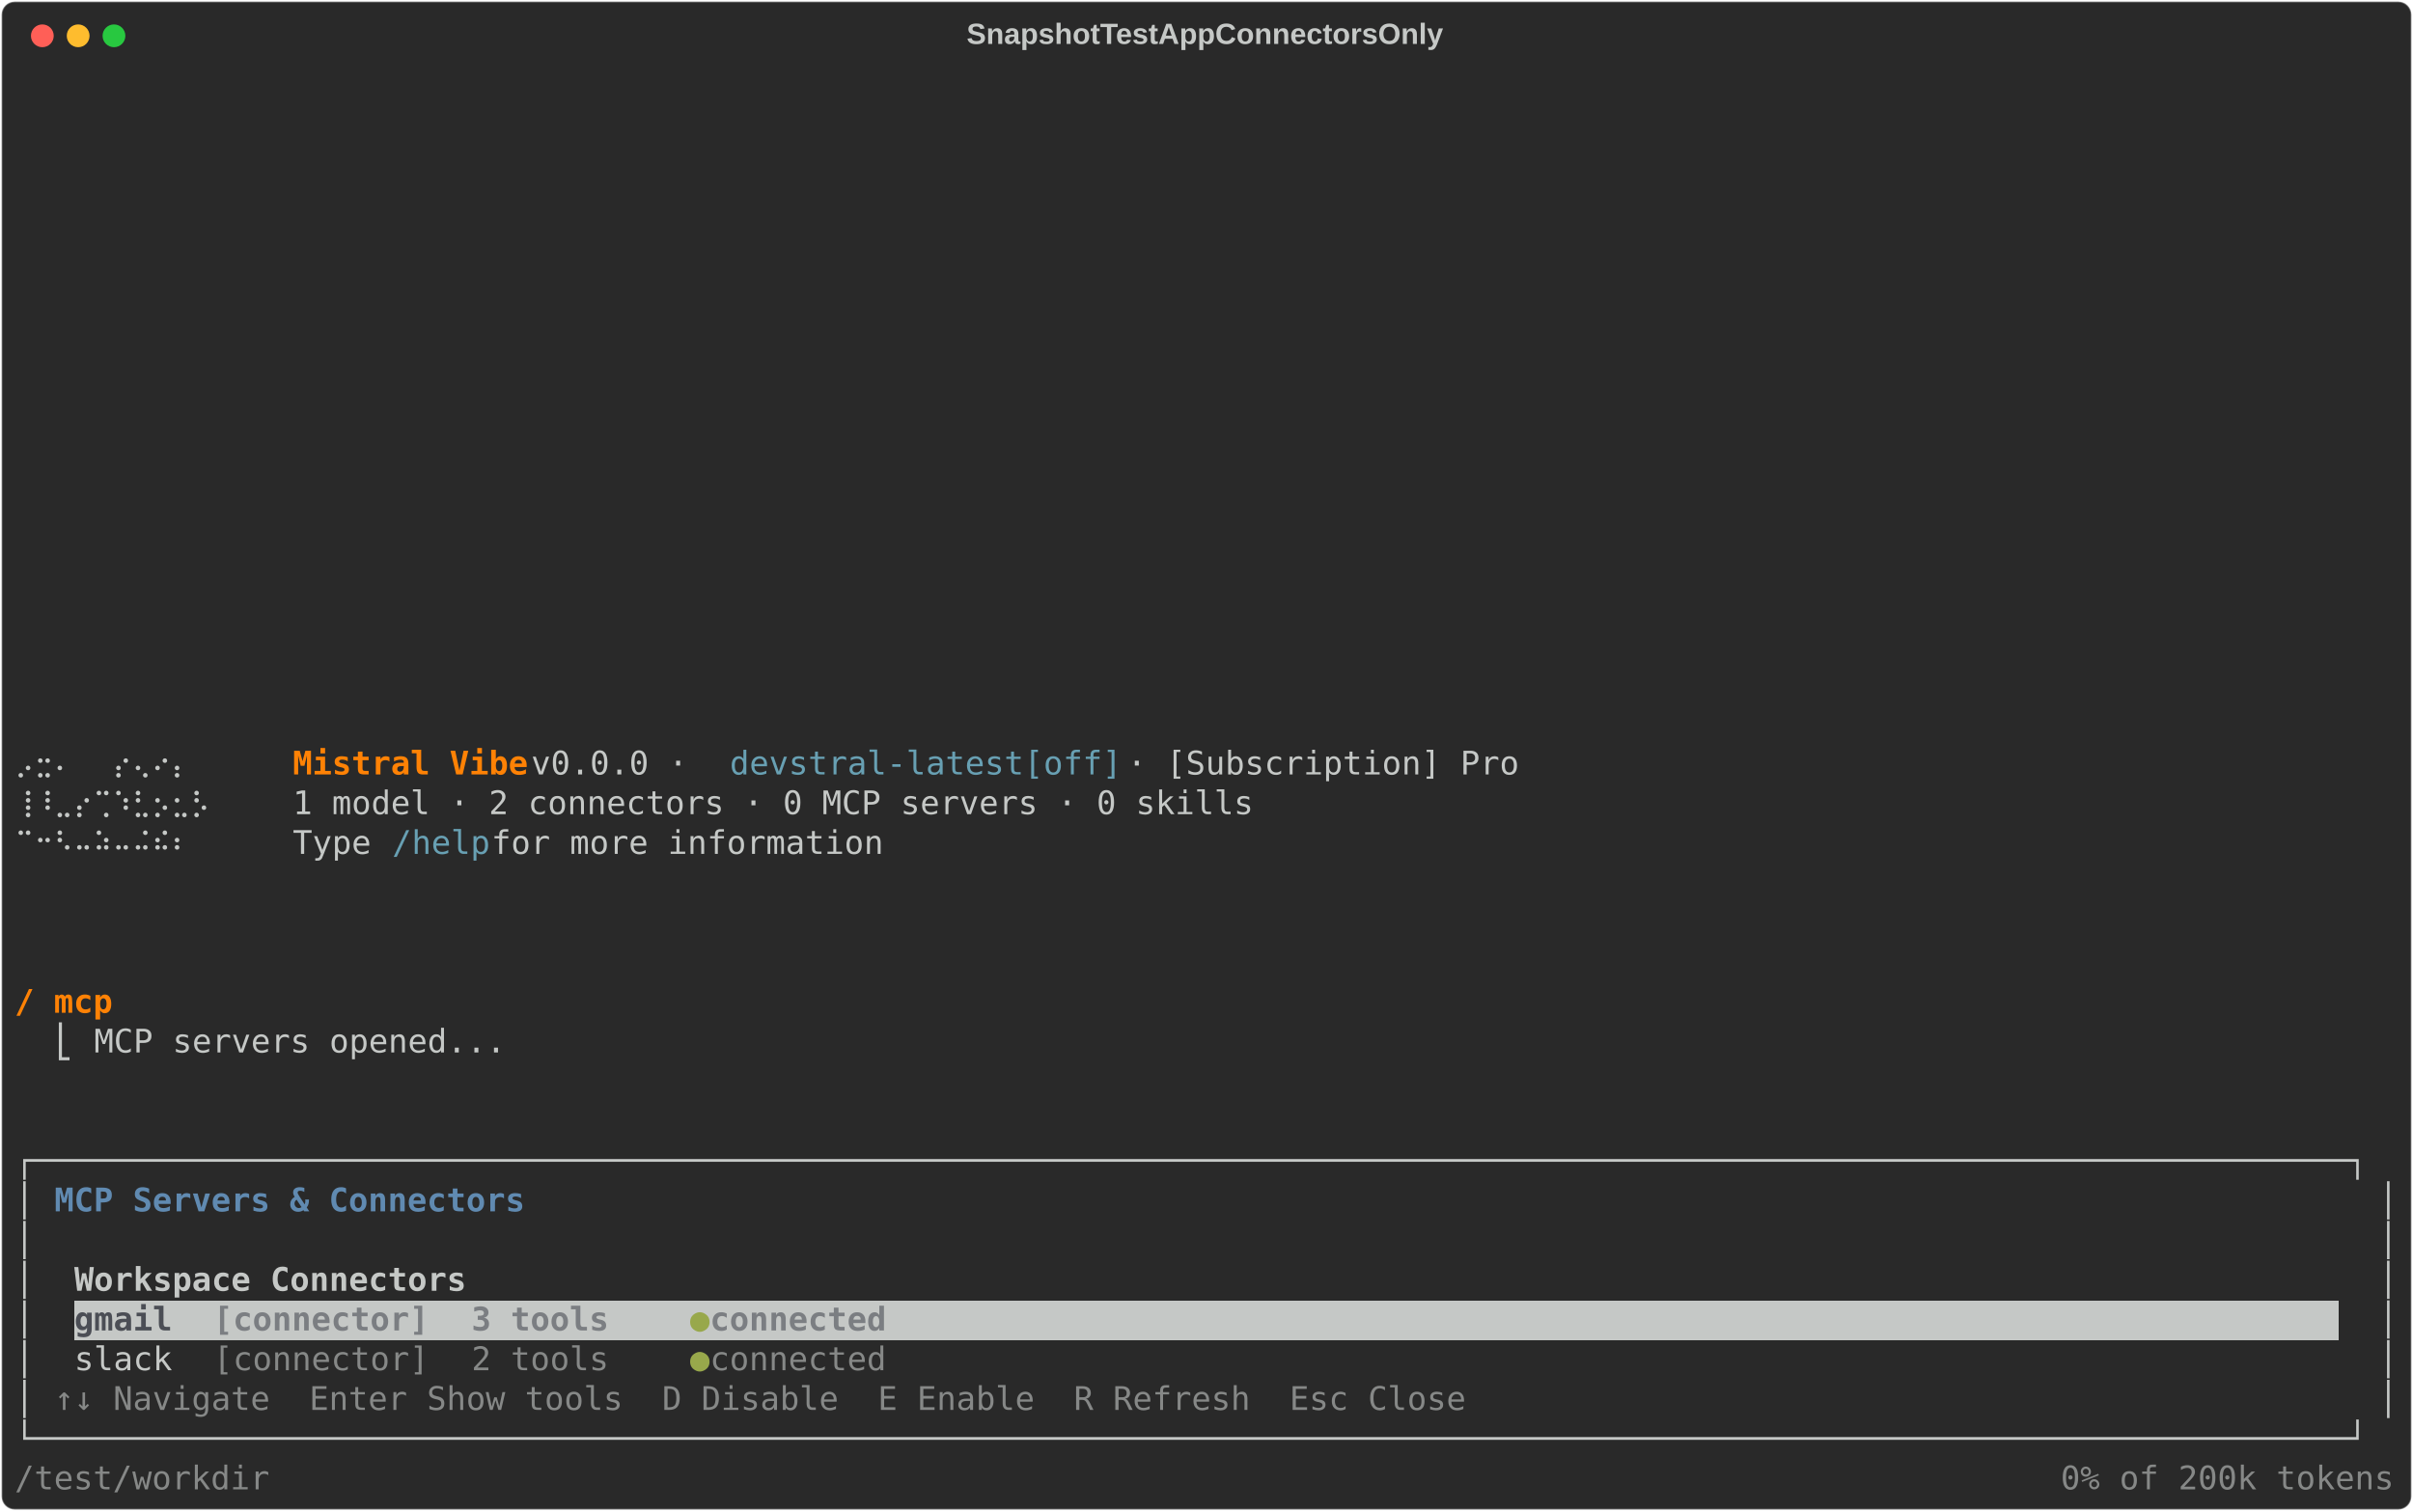
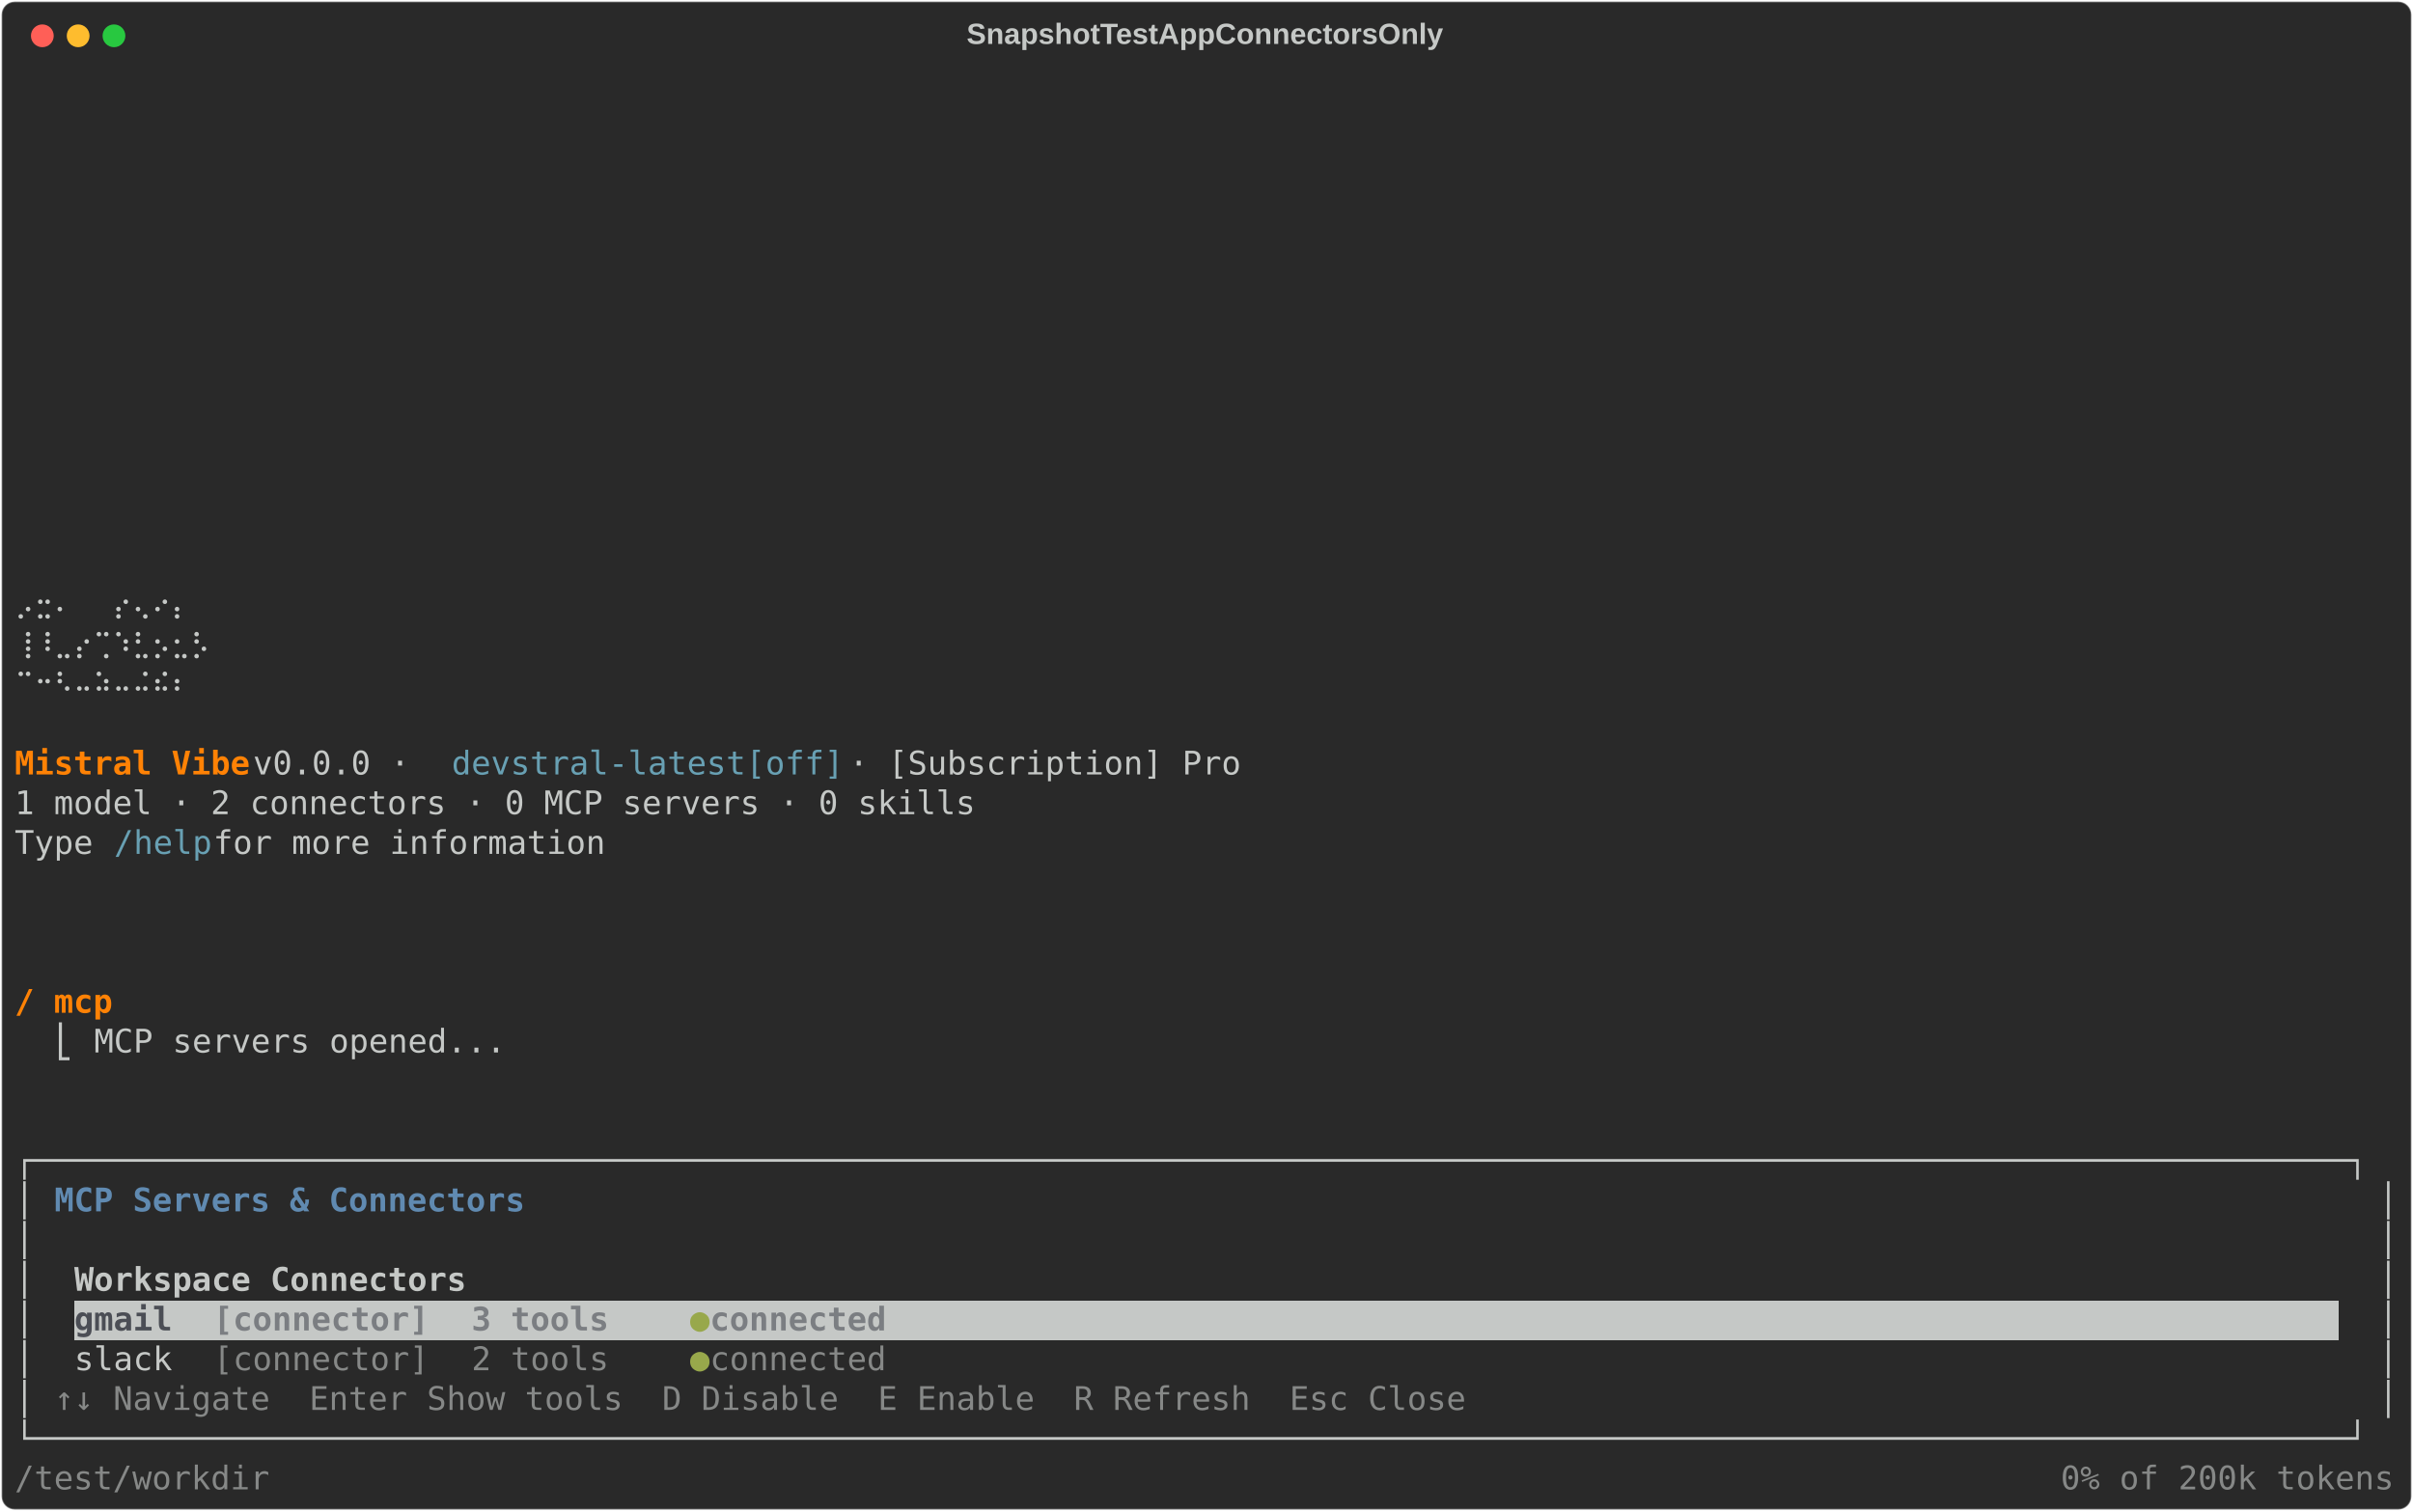
<svg xmlns="http://www.w3.org/2000/svg" class="rich-terminal" viewBox="0 0 1482 928.4">
  <style>

    @font-face {
        font-family: "Fira Code";
        src: local("FiraCode-Regular"),
                url("https://cdnjs.cloudflare.com/ajax/libs/firacode/6.2.0/woff2/FiraCode-Regular.woff2") format("woff2"),
                url("https://cdnjs.cloudflare.com/ajax/libs/firacode/6.2.0/woff/FiraCode-Regular.woff") format("woff");
        font-style: normal;
        font-weight: 400;
    }
    @font-face {
        font-family: "Fira Code";
        src: local("FiraCode-Bold"),
                url("https://cdnjs.cloudflare.com/ajax/libs/firacode/6.2.0/woff2/FiraCode-Bold.woff2") format("woff2"),
                url("https://cdnjs.cloudflare.com/ajax/libs/firacode/6.2.0/woff/FiraCode-Bold.woff") format("woff");
        font-style: bold;
        font-weight: 700;
    }

    .terminal-matrix {
        font-family: Fira Code, monospace;
        font-size: 20px;
        line-height: 24.4px;
        font-variant-east-asian: full-width;
    }

    .terminal-title {
        font-size: 18px;
        font-weight: bold;
        font-family: arial;
    }

    .terminal-r1 { fill: #c5c8c6 }
.terminal-r2 { fill: #ff8205;font-weight: bold }
.terminal-r3 { fill: #68a0b3 }
.terminal-r4 { fill: #608ab1;font-weight: bold }
.terminal-r5 { fill: #c5c8c6;font-weight: bold }
.terminal-r6 { fill: #4b4e55;font-weight: bold }
.terminal-r7 { fill: #7b7e82;font-weight: bold }
.terminal-r8 { fill: #98a84b;font-weight: bold }
.terminal-r9 { fill: #868887 }
.terminal-r10 { fill: #98a84b }
    </style>
  <defs>
    <clipPath id="terminal-clip-terminal">
      <rect x="0" y="0" width="1463.0" height="877.4" />
    </clipPath>
    <clipPath id="terminal-line-0">
      <rect x="0" y="1.5" width="1464" height="24.65" />
    </clipPath>
    <clipPath id="terminal-line-1">
      <rect x="0" y="25.9" width="1464" height="24.65" />
    </clipPath>
    <clipPath id="terminal-line-2">
      <rect x="0" y="50.3" width="1464" height="24.65" />
    </clipPath>
    <clipPath id="terminal-line-3">
      <rect x="0" y="74.7" width="1464" height="24.65" />
    </clipPath>
    <clipPath id="terminal-line-4">
      <rect x="0" y="99.1" width="1464" height="24.65" />
    </clipPath>
    <clipPath id="terminal-line-5">
      <rect x="0" y="123.5" width="1464" height="24.65" />
    </clipPath>
    <clipPath id="terminal-line-6">
      <rect x="0" y="147.9" width="1464" height="24.65" />
    </clipPath>
    <clipPath id="terminal-line-7">
      <rect x="0" y="172.3" width="1464" height="24.65" />
    </clipPath>
    <clipPath id="terminal-line-8">
      <rect x="0" y="196.7" width="1464" height="24.65" />
    </clipPath>
    <clipPath id="terminal-line-9">
      <rect x="0" y="221.1" width="1464" height="24.65" />
    </clipPath>
    <clipPath id="terminal-line-10">
      <rect x="0" y="245.5" width="1464" height="24.65" />
    </clipPath>
    <clipPath id="terminal-line-11">
      <rect x="0" y="269.9" width="1464" height="24.65" />
    </clipPath>
    <clipPath id="terminal-line-12">
      <rect x="0" y="294.3" width="1464" height="24.65" />
    </clipPath>
    <clipPath id="terminal-line-13">
      <rect x="0" y="318.7" width="1464" height="24.65" />
    </clipPath>
    <clipPath id="terminal-line-14">
      <rect x="0" y="343.1" width="1464" height="24.65" />
    </clipPath>
    <clipPath id="terminal-line-15">
      <rect x="0" y="367.5" width="1464" height="24.65" />
    </clipPath>
    <clipPath id="terminal-line-16">
      <rect x="0" y="391.9" width="1464" height="24.65" />
    </clipPath>
    <clipPath id="terminal-line-17">
      <rect x="0" y="416.3" width="1464" height="24.65" />
    </clipPath>
    <clipPath id="terminal-line-18">
      <rect x="0" y="440.7" width="1464" height="24.65" />
    </clipPath>
    <clipPath id="terminal-line-19">
      <rect x="0" y="465.1" width="1464" height="24.65" />
    </clipPath>
    <clipPath id="terminal-line-20">
      <rect x="0" y="489.5" width="1464" height="24.65" />
    </clipPath>
    <clipPath id="terminal-line-21">
      <rect x="0" y="513.9" width="1464" height="24.65" />
    </clipPath>
    <clipPath id="terminal-line-22">
      <rect x="0" y="538.3" width="1464" height="24.65" />
    </clipPath>
    <clipPath id="terminal-line-23">
      <rect x="0" y="562.7" width="1464" height="24.65" />
    </clipPath>
    <clipPath id="terminal-line-24">
      <rect x="0" y="587.1" width="1464" height="24.65" />
    </clipPath>
    <clipPath id="terminal-line-25">
      <rect x="0" y="611.5" width="1464" height="24.65" />
    </clipPath>
    <clipPath id="terminal-line-26">
      <rect x="0" y="635.9" width="1464" height="24.65" />
    </clipPath>
    <clipPath id="terminal-line-27">
      <rect x="0" y="660.3" width="1464" height="24.65" />
    </clipPath>
    <clipPath id="terminal-line-28">
      <rect x="0" y="684.7" width="1464" height="24.65" />
    </clipPath>
    <clipPath id="terminal-line-29">
      <rect x="0" y="709.1" width="1464" height="24.65" />
    </clipPath>
    <clipPath id="terminal-line-30">
      <rect x="0" y="733.5" width="1464" height="24.65" />
    </clipPath>
    <clipPath id="terminal-line-31">
      <rect x="0" y="757.9" width="1464" height="24.65" />
    </clipPath>
    <clipPath id="terminal-line-32">
      <rect x="0" y="782.3" width="1464" height="24.65" />
    </clipPath>
    <clipPath id="terminal-line-33">
      <rect x="0" y="806.7" width="1464" height="24.65" />
    </clipPath>
    <clipPath id="terminal-line-34">
      <rect x="0" y="831.1" width="1464" height="24.65" />
    </clipPath>
  </defs>
  <rect fill="#292929" stroke="rgba(255,255,255,0.35)" stroke-width="1" x="1" y="1" width="1480" height="926.4" rx="8" />
  <text class="terminal-title" fill="#c5c8c6" text-anchor="middle" x="740" y="27">SnapshotTestAppConnectorsOnly</text>
  <g transform="translate(26,22)">
    <circle cx="0" cy="0" r="7" fill="#ff5f57" />
    <circle cx="22" cy="0" r="7" fill="#febc2e" />
    <circle cx="44" cy="0" r="7" fill="#28c840" />
  </g>
  <g transform="translate(9, 41)" clip-path="url(#terminal-clip-terminal)">
    <rect fill="#c5c8c6" x="36.6" y="757.9" width="85.4" height="24.65" shape-rendering="crispEdges" />
    <rect fill="#c5c8c6" x="122" y="757.9" width="158.6" height="24.65" shape-rendering="crispEdges" />
    <rect fill="#c5c8c6" x="280.6" y="757.9" width="109.8" height="24.65" shape-rendering="crispEdges" />
    <rect fill="#c5c8c6" x="390.4" y="757.9" width="24.4" height="24.65" shape-rendering="crispEdges" />
    <rect fill="#c5c8c6" x="414.8" y="757.9" width="12.2" height="24.65" shape-rendering="crispEdges" />
    <rect fill="#c5c8c6" x="427" y="757.9" width="122" height="24.65" shape-rendering="crispEdges" />
    <rect fill="#c5c8c6" x="549" y="757.9" width="878.4" height="24.65" shape-rendering="crispEdges" />
    <g class="terminal-matrix">
      <text class="terminal-r1" x="1464" y="20" textLength="12.2" clip-path="url(#terminal-line-0)">
</text>
      <text class="terminal-r1" x="1464" y="44.4" textLength="12.2" clip-path="url(#terminal-line-1)">
</text>
      <text class="terminal-r1" x="1464" y="68.8" textLength="12.2" clip-path="url(#terminal-line-2)">
</text>
      <text class="terminal-r1" x="1464" y="93.2" textLength="12.2" clip-path="url(#terminal-line-3)">
</text>
      <text class="terminal-r1" x="1464" y="117.6" textLength="12.2" clip-path="url(#terminal-line-4)">
</text>
      <text class="terminal-r1" x="1464" y="142" textLength="12.2" clip-path="url(#terminal-line-5)">
</text>
      <text class="terminal-r1" x="1464" y="166.4" textLength="12.2" clip-path="url(#terminal-line-6)">
</text>
      <text class="terminal-r1" x="1464" y="190.8" textLength="12.2" clip-path="url(#terminal-line-7)">
</text>
      <text class="terminal-r1" x="1464" y="215.2" textLength="12.2" clip-path="url(#terminal-line-8)">
</text>
      <text class="terminal-r1" x="1464" y="239.6" textLength="12.2" clip-path="url(#terminal-line-9)">
</text>
      <text class="terminal-r1" x="1464" y="264" textLength="12.2" clip-path="url(#terminal-line-10)">
</text>
      <text class="terminal-r1" x="1464" y="288.4" textLength="12.2" clip-path="url(#terminal-line-11)">
</text>
      <text class="terminal-r1" x="1464" y="312.8" textLength="12.2" clip-path="url(#terminal-line-12)">
</text>
+       <text class="terminal-r1" x="0" y="337.2" textLength="134.2" clip-path="url(#terminal-line-13)">  ⡠⣒⠄  ⡔⢄⠔⡄</text>
      <text class="terminal-r1" x="1464" y="337.2" textLength="12.2" clip-path="url(#terminal-line-13)">
</text>
+       <text class="terminal-r1" x="0" y="361.6" textLength="134.2" clip-path="url(#terminal-line-14)"> ⢸⠸⣀⡔⢉⠱⣃⡢⣂⡣</text>
      <text class="terminal-r1" x="1464" y="361.6" textLength="12.2" clip-path="url(#terminal-line-14)">
</text>
+       <text class="terminal-r1" x="0" y="386" textLength="134.2" clip-path="url(#terminal-line-15)">  ⠉⠒⠣⠤⠵⠤⠬⠮⠆</text>
      <text class="terminal-r1" x="1464" y="386" textLength="12.2" clip-path="url(#terminal-line-15)">
</text>
      <text class="terminal-r1" x="1464" y="410.4" textLength="12.2" clip-path="url(#terminal-line-16)">
</text>
-       <text class="terminal-r1" x="0" y="434.8" textLength="134.2" clip-path="url(#terminal-line-17)">  ⡠⣒⠄  ⡔⢄⠔⡄</text>
-       <text class="terminal-r2" x="170.8" y="434.8" textLength="146.4" clip-path="url(#terminal-line-17)">Mistral Vibe</text>
-       <text class="terminal-r1" x="317.2" y="434.8" textLength="122" clip-path="url(#terminal-line-17)"> v0.0.0 · </text>
-       <text class="terminal-r3" x="439.2" y="434.8" textLength="244" clip-path="url(#terminal-line-17)">devstral-latest[off]</text>
-       <text class="terminal-r1" x="683.2" y="434.8" textLength="256.2" clip-path="url(#terminal-line-17)"> · [Subscription] Pro</text>
+       <text class="terminal-r2" x="0" y="434.8" textLength="146.4" clip-path="url(#terminal-line-17)">Mistral Vibe</text>
+       <text class="terminal-r1" x="146.4" y="434.8" textLength="122" clip-path="url(#terminal-line-17)"> v0.0.0 · </text>
+       <text class="terminal-r3" x="268.4" y="434.8" textLength="244" clip-path="url(#terminal-line-17)">devstral-latest[off]</text>
+       <text class="terminal-r1" x="512.4" y="434.8" textLength="256.2" clip-path="url(#terminal-line-17)"> · [Subscription] Pro</text>
      <text class="terminal-r1" x="1464" y="434.8" textLength="12.2" clip-path="url(#terminal-line-17)">
</text>
-       <text class="terminal-r1" x="0" y="459.2" textLength="134.2" clip-path="url(#terminal-line-18)"> ⢸⠸⣀⡔⢉⠱⣃⡢⣂⡣</text>
-       <text class="terminal-r1" x="170.8" y="459.2" textLength="597.8" clip-path="url(#terminal-line-18)">1 model · 2 connectors · 0 MCP servers · 0 skills</text>
+       <text class="terminal-r1" x="0" y="459.2" textLength="597.8" clip-path="url(#terminal-line-18)">1 model · 2 connectors · 0 MCP servers · 0 skills</text>
      <text class="terminal-r1" x="1464" y="459.2" textLength="12.2" clip-path="url(#terminal-line-18)">
</text>
-       <text class="terminal-r1" x="0" y="483.6" textLength="134.2" clip-path="url(#terminal-line-19)">  ⠉⠒⠣⠤⠵⠤⠬⠮⠆</text>
-       <text class="terminal-r1" x="170.8" y="483.6" textLength="61" clip-path="url(#terminal-line-19)">Type </text>
-       <text class="terminal-r3" x="231.8" y="483.6" textLength="61" clip-path="url(#terminal-line-19)">/help</text>
-       <text class="terminal-r1" x="292.8" y="483.6" textLength="256.2" clip-path="url(#terminal-line-19)"> for more information</text>
+       <text class="terminal-r1" x="0" y="483.6" textLength="61" clip-path="url(#terminal-line-19)">Type </text>
+       <text class="terminal-r3" x="61" y="483.6" textLength="61" clip-path="url(#terminal-line-19)">/help</text>
+       <text class="terminal-r1" x="122" y="483.6" textLength="256.2" clip-path="url(#terminal-line-19)"> for more information</text>
      <text class="terminal-r1" x="1464" y="483.6" textLength="12.2" clip-path="url(#terminal-line-19)">
</text>
      <text class="terminal-r1" x="1464" y="508" textLength="12.2" clip-path="url(#terminal-line-20)">
</text>
      <text class="terminal-r1" x="1464" y="532.4" textLength="12.2" clip-path="url(#terminal-line-21)">
</text>
      <text class="terminal-r1" x="1464" y="556.8" textLength="12.2" clip-path="url(#terminal-line-22)">
</text>
      <text class="terminal-r2" x="0" y="581.2" textLength="61" clip-path="url(#terminal-line-23)">/ mcp</text>
      <text class="terminal-r1" x="1464" y="581.2" textLength="12.2" clip-path="url(#terminal-line-23)">
</text>
      <text class="terminal-r1" x="24.4" y="605.6" textLength="12.2" clip-path="url(#terminal-line-24)">⎣</text>
      <text class="terminal-r1" x="48.8" y="605.6" textLength="256.2" clip-path="url(#terminal-line-24)">MCP servers opened...</text>
      <text class="terminal-r1" x="1464" y="605.6" textLength="12.2" clip-path="url(#terminal-line-24)">
</text>
      <text class="terminal-r1" x="1464" y="630" textLength="12.2" clip-path="url(#terminal-line-25)">
</text>
      <text class="terminal-r1" x="1464" y="654.4" textLength="12.2" clip-path="url(#terminal-line-26)">
</text>
      <text class="terminal-r1" x="0" y="678.8" textLength="1464" clip-path="url(#terminal-line-27)">┌──────────────────────────────────────────────────────────────────────────────────────────────────────────────────────┐</text>
      <text class="terminal-r1" x="1464" y="678.8" textLength="12.2" clip-path="url(#terminal-line-27)">
</text>
      <text class="terminal-r1" x="0" y="703.2" textLength="12.2" clip-path="url(#terminal-line-28)">│</text>
      <text class="terminal-r4" x="24.4" y="703.2" textLength="292.8" clip-path="url(#terminal-line-28)">MCP Servers &amp; Connectors</text>
      <text class="terminal-r1" x="1451.8" y="703.2" textLength="12.2" clip-path="url(#terminal-line-28)">│</text>
      <text class="terminal-r1" x="1464" y="703.2" textLength="12.2" clip-path="url(#terminal-line-28)">
</text>
      <text class="terminal-r1" x="0" y="727.6" textLength="12.2" clip-path="url(#terminal-line-29)">│</text>
      <text class="terminal-r1" x="1451.8" y="727.6" textLength="12.2" clip-path="url(#terminal-line-29)">│</text>
      <text class="terminal-r1" x="1464" y="727.6" textLength="12.2" clip-path="url(#terminal-line-29)">
</text>
      <text class="terminal-r1" x="0" y="752" textLength="12.2" clip-path="url(#terminal-line-30)">│</text>
      <text class="terminal-r5" x="36.6" y="752" textLength="244" clip-path="url(#terminal-line-30)">Workspace Connectors</text>
      <text class="terminal-r1" x="1451.8" y="752" textLength="12.2" clip-path="url(#terminal-line-30)">│</text>
      <text class="terminal-r1" x="1464" y="752" textLength="12.2" clip-path="url(#terminal-line-30)">
</text>
      <text class="terminal-r1" x="0" y="776.4" textLength="12.2" clip-path="url(#terminal-line-31)">│</text>
      <text class="terminal-r6" x="36.6" y="776.4" textLength="85.4" clip-path="url(#terminal-line-31)">  gmail</text>
      <text class="terminal-r7" x="122" y="776.4" textLength="158.6" clip-path="url(#terminal-line-31)">  [connector]</text>
      <text class="terminal-r7" x="280.6" y="776.4" textLength="109.8" clip-path="url(#terminal-line-31)">  3 tools</text>
      <text class="terminal-r8" x="414.8" y="776.4" textLength="12.2" clip-path="url(#terminal-line-31)">●</text>
      <text class="terminal-r7" x="427" y="776.4" textLength="122" clip-path="url(#terminal-line-31)"> connected</text>
      <text class="terminal-r1" x="1451.8" y="776.4" textLength="12.2" clip-path="url(#terminal-line-31)">│</text>
      <text class="terminal-r1" x="1464" y="776.4" textLength="12.2" clip-path="url(#terminal-line-31)">
</text>
      <text class="terminal-r1" x="0" y="800.8" textLength="12.2" clip-path="url(#terminal-line-32)">│</text>
      <text class="terminal-r1" x="36.6" y="800.8" textLength="85.4" clip-path="url(#terminal-line-32)">  slack</text>
      <text class="terminal-r9" x="122" y="800.8" textLength="158.6" clip-path="url(#terminal-line-32)">  [connector]</text>
      <text class="terminal-r9" x="280.6" y="800.8" textLength="109.8" clip-path="url(#terminal-line-32)">  2 tools</text>
      <text class="terminal-r10" x="414.8" y="800.8" textLength="12.2" clip-path="url(#terminal-line-32)">●</text>
      <text class="terminal-r9" x="427" y="800.8" textLength="122" clip-path="url(#terminal-line-32)"> connected</text>
      <text class="terminal-r1" x="1451.8" y="800.8" textLength="12.2" clip-path="url(#terminal-line-32)">│</text>
      <text class="terminal-r1" x="1464" y="800.8" textLength="12.2" clip-path="url(#terminal-line-32)">
</text>
      <text class="terminal-r1" x="0" y="825.2" textLength="12.2" clip-path="url(#terminal-line-33)">│</text>
      <text class="terminal-r9" x="24.4" y="825.2" textLength="878.4" clip-path="url(#terminal-line-33)">↑↓ Navigate  Enter Show tools  D Disable  E Enable  R Refresh  Esc Close</text>
      <text class="terminal-r1" x="1451.8" y="825.2" textLength="12.2" clip-path="url(#terminal-line-33)">│</text>
      <text class="terminal-r1" x="1464" y="825.2" textLength="12.2" clip-path="url(#terminal-line-33)">
</text>
      <text class="terminal-r1" x="0" y="849.6" textLength="1464" clip-path="url(#terminal-line-34)">└──────────────────────────────────────────────────────────────────────────────────────────────────────────────────────┘</text>
      <text class="terminal-r1" x="1464" y="849.6" textLength="12.2" clip-path="url(#terminal-line-34)">
</text>
      <text class="terminal-r9" x="0" y="874" textLength="158.6" clip-path="url(#terminal-line-35)">/test/workdir</text>
      <text class="terminal-r9" x="1256.6" y="874" textLength="207.4" clip-path="url(#terminal-line-35)">0% of 200k tokens</text>
    </g>
  </g>
</svg>
